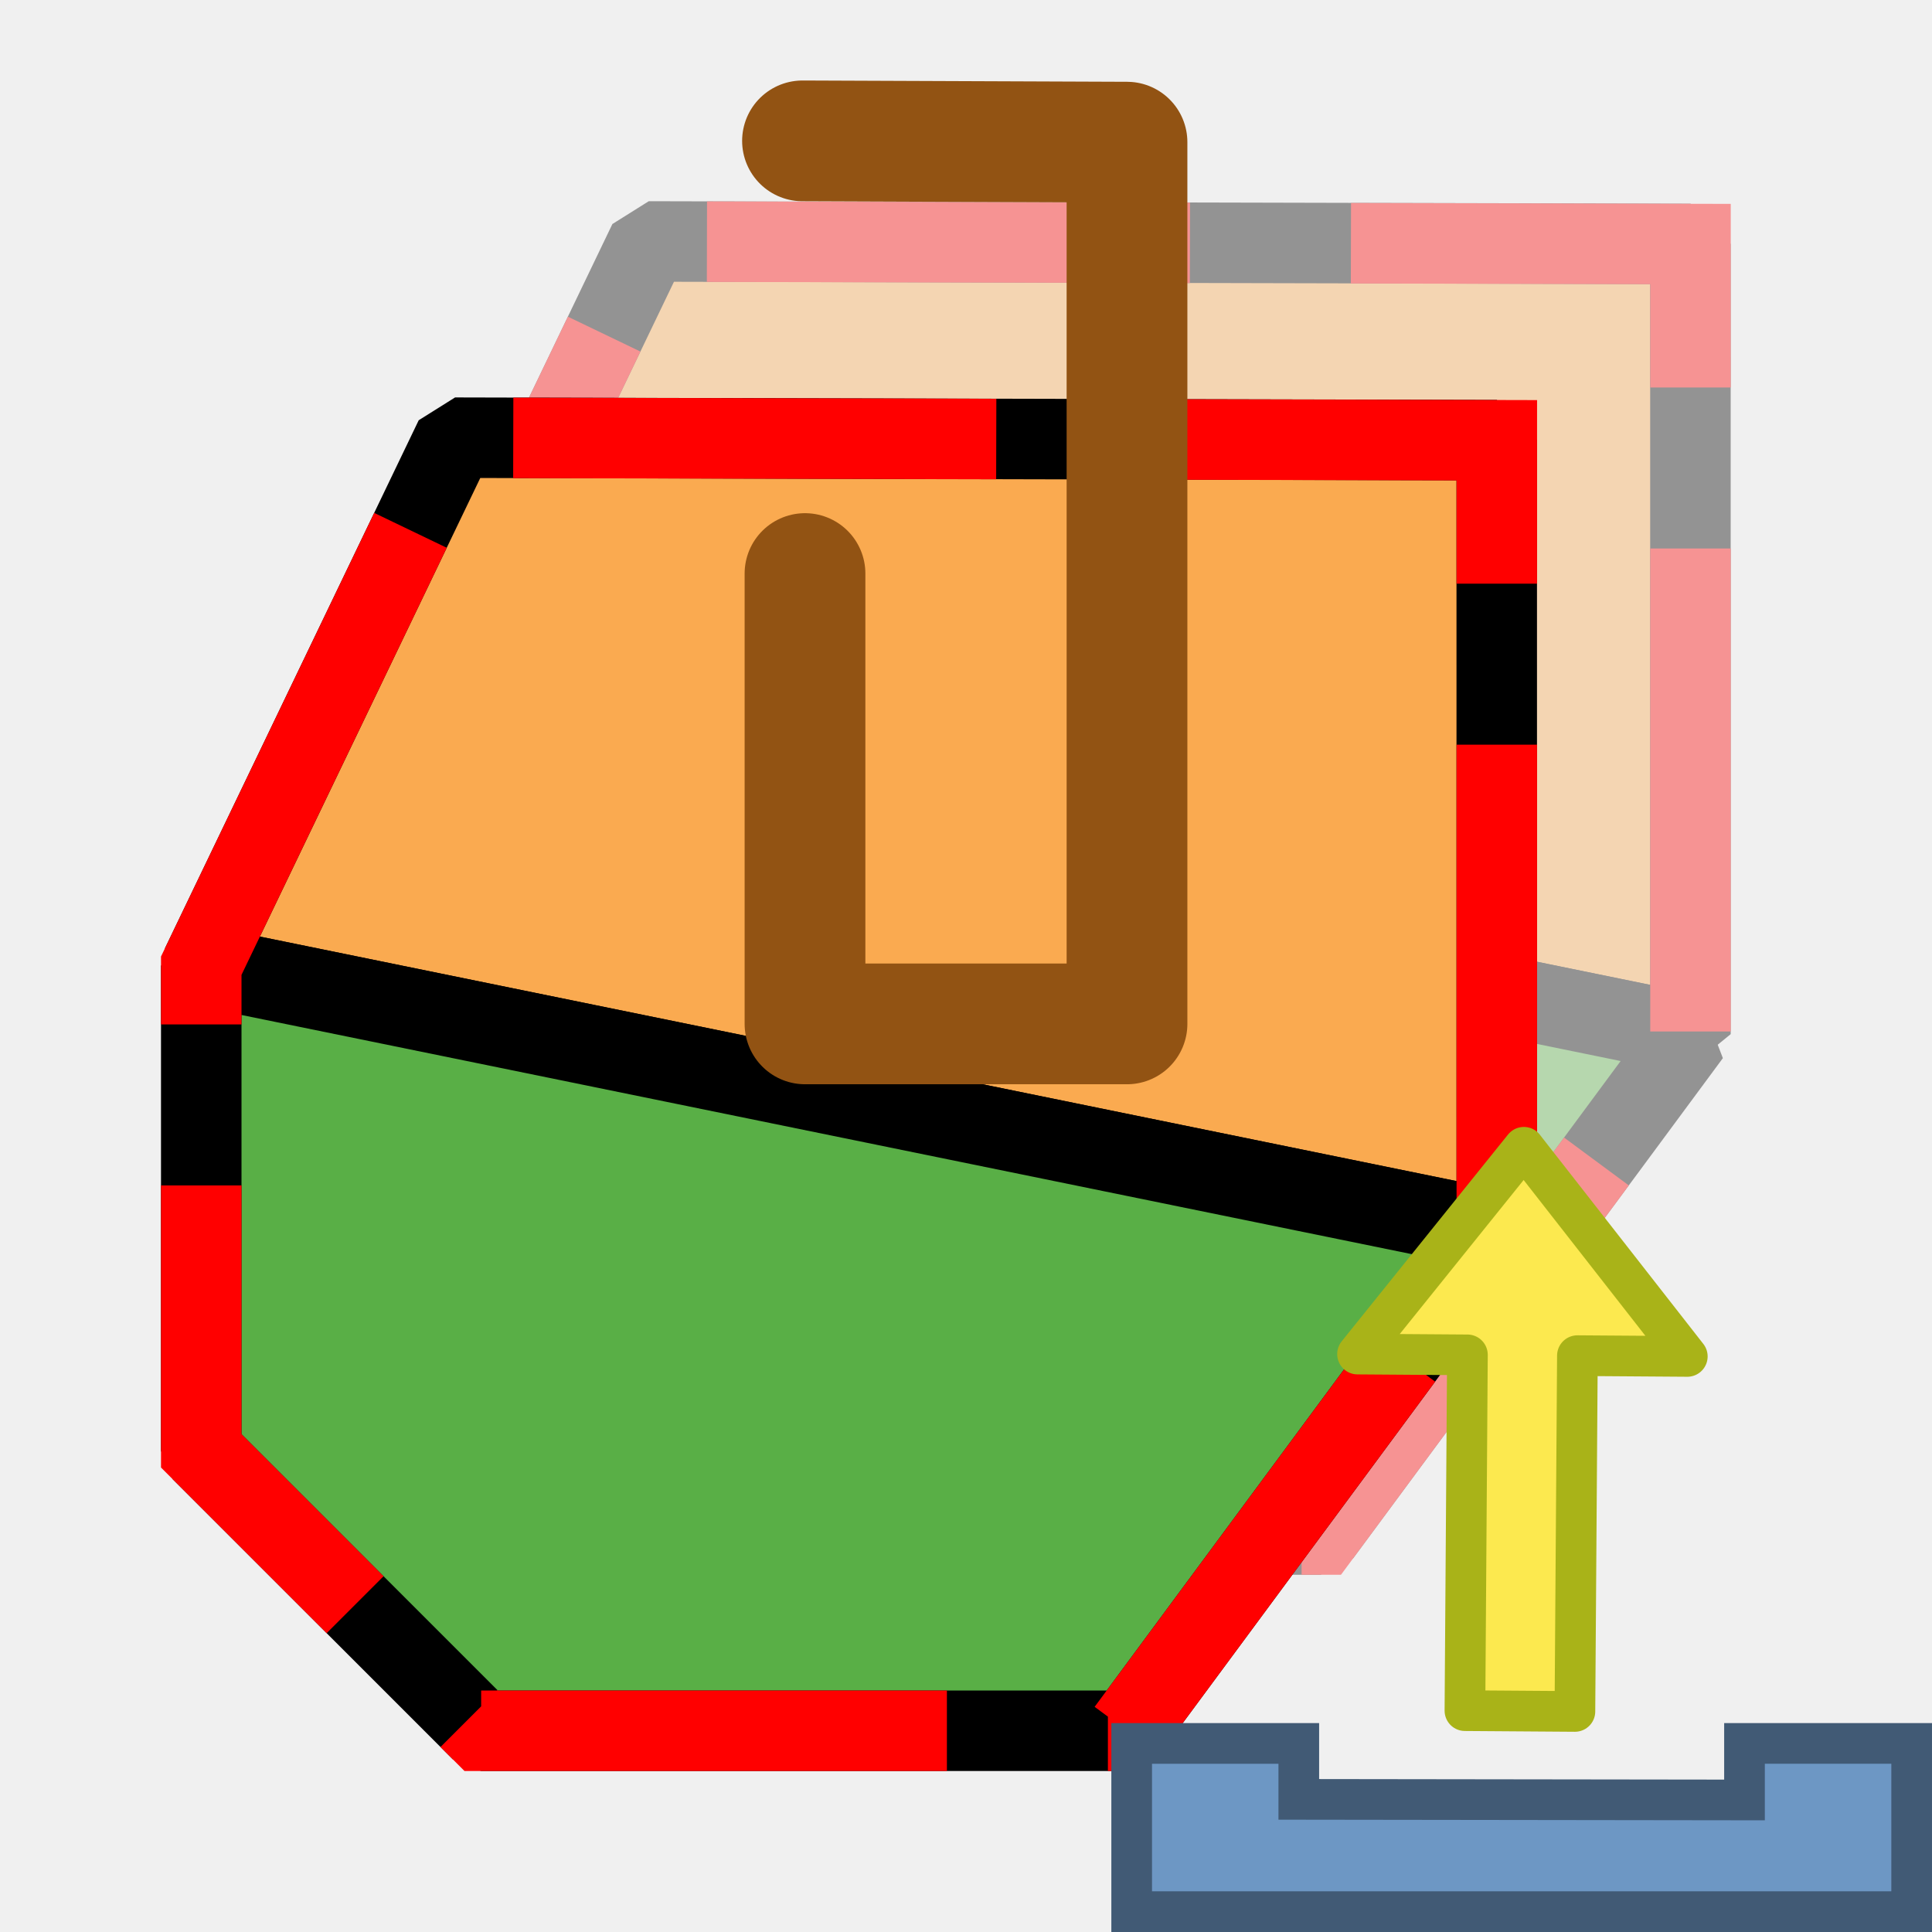
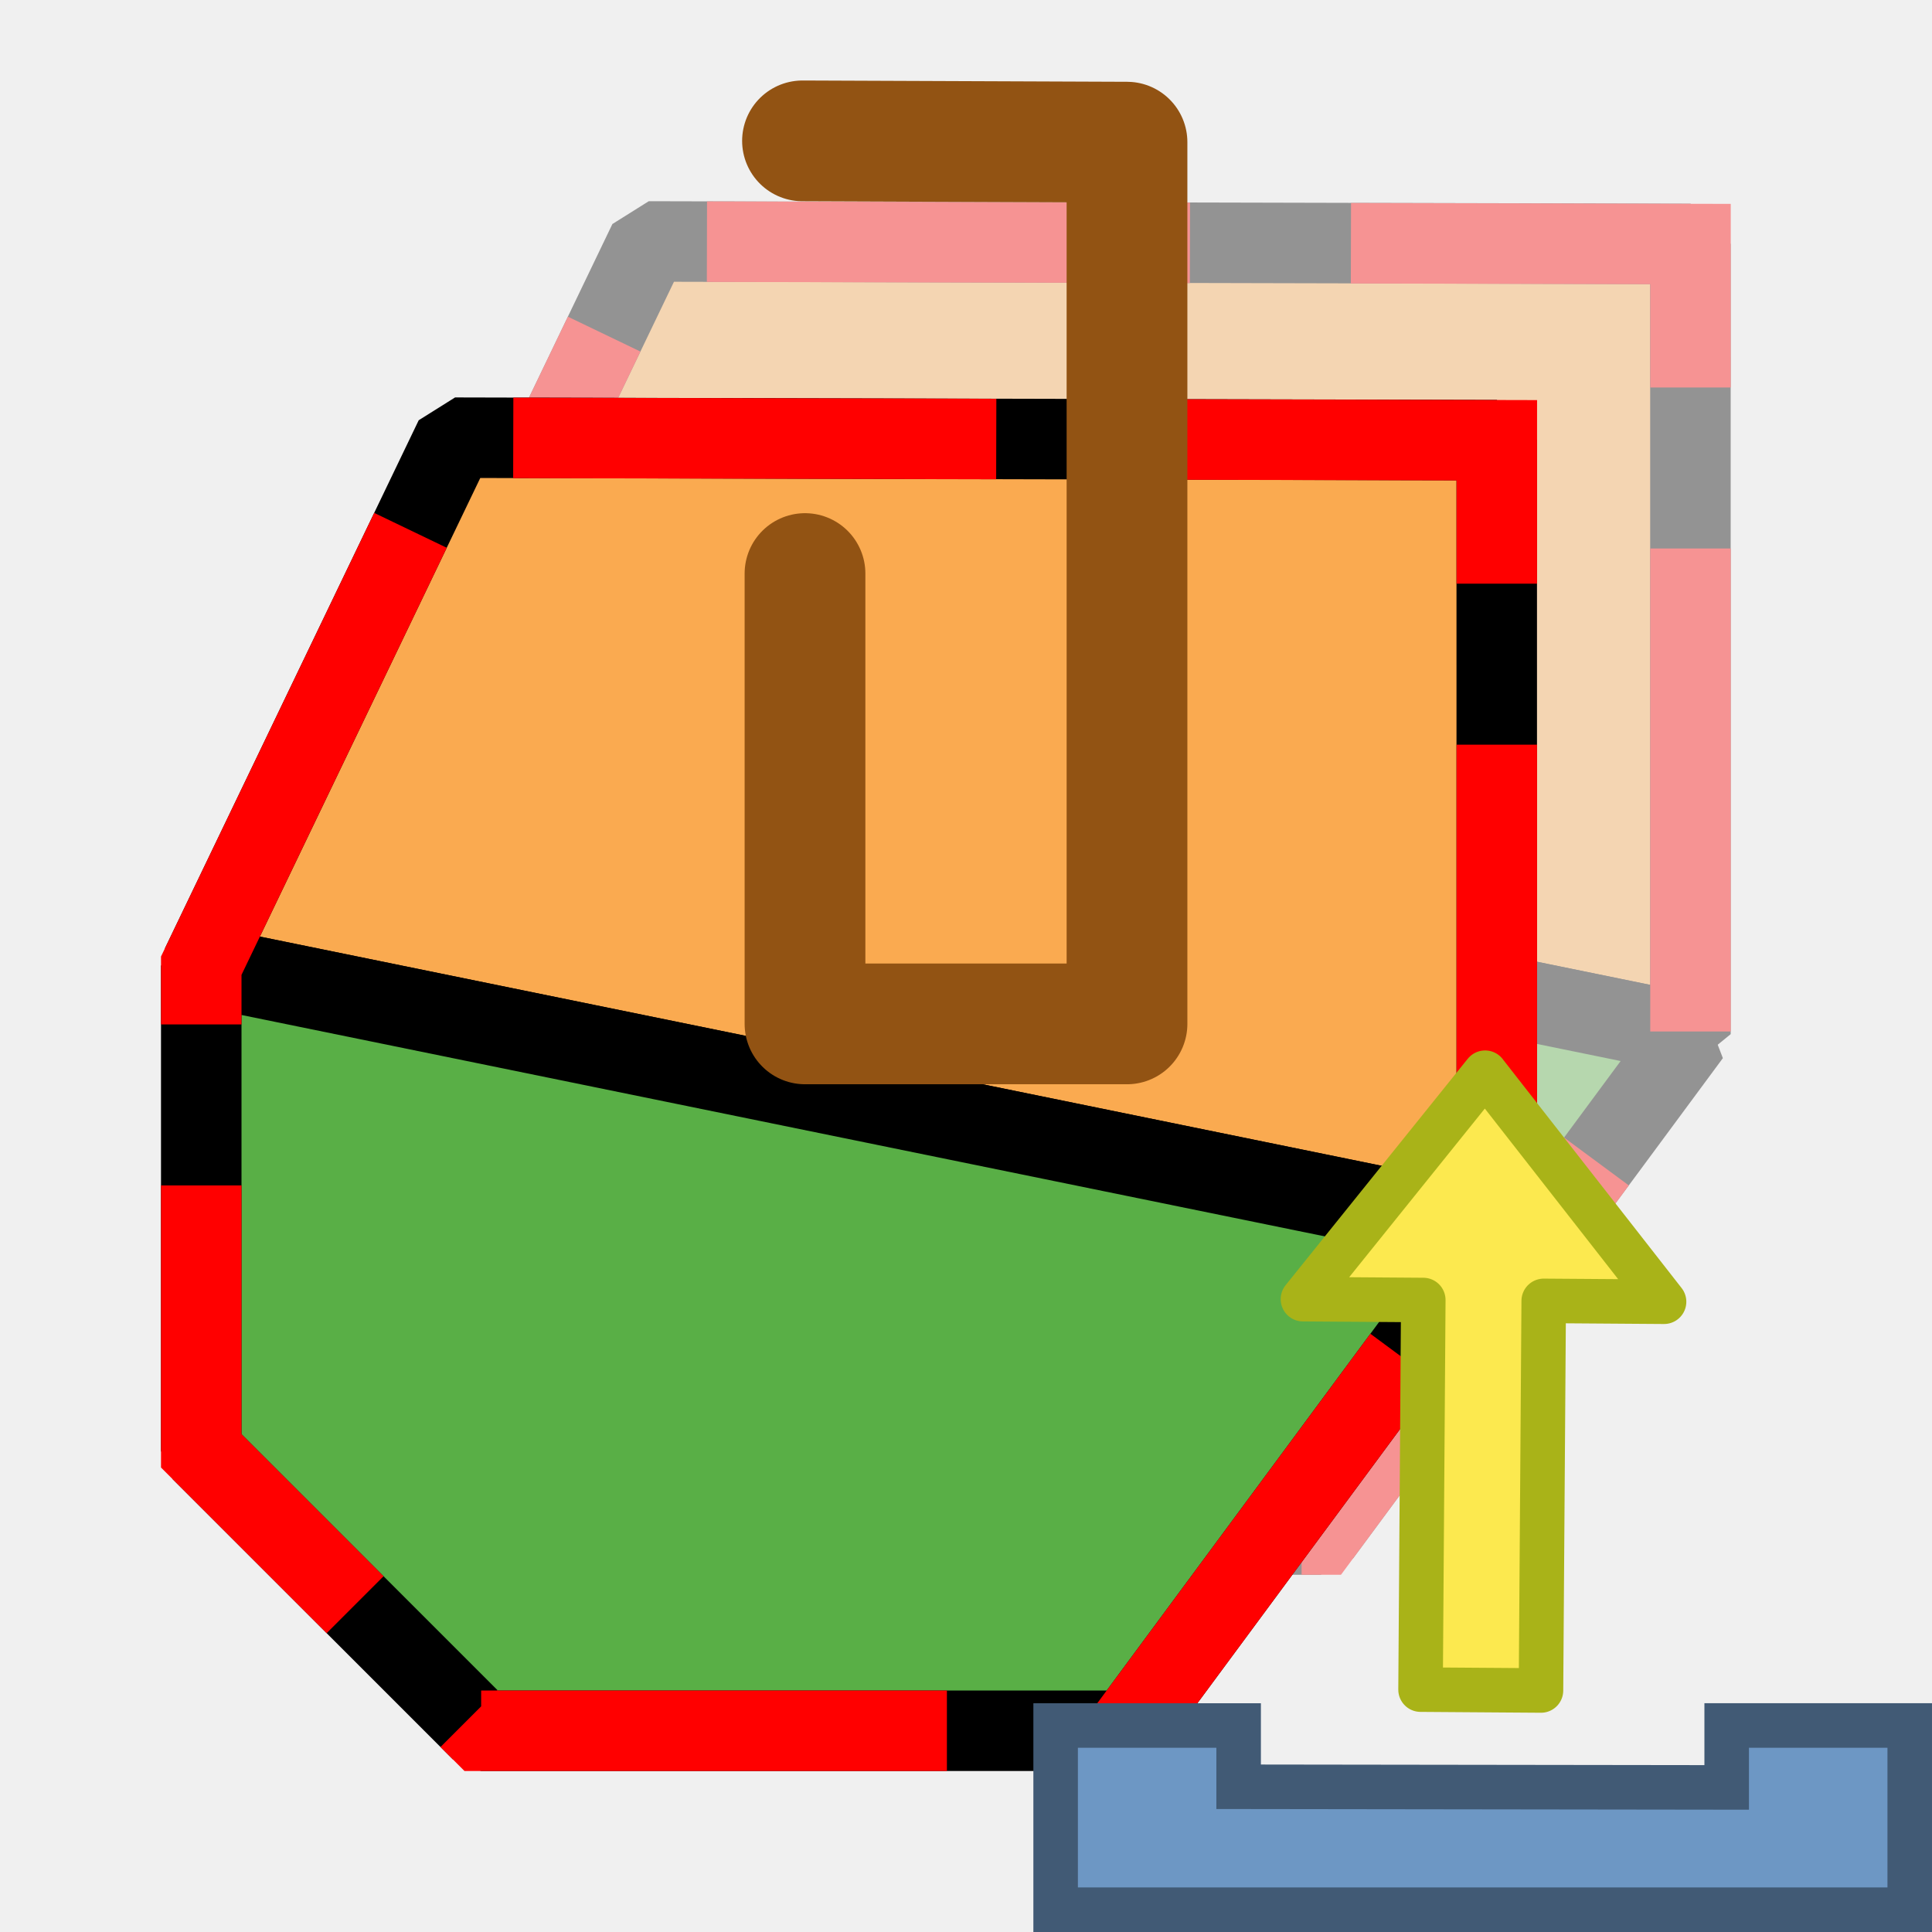
- <svg xmlns="http://www.w3.org/2000/svg" width="24" height="24" viewBox="0 0 24 24" version="1.1" id="svg1">
+ <svg xmlns="http://www.w3.org/2000/svg" width="24" height="24" viewBox="0 0 24 24" version="1.1" id="svg1" xml:space="preserve">
  <defs id="defs1" />
  <g id="g22" style="display:inline">
    <g id="g29" transform="translate(2.406,-2.437502)" style="display:inline;opacity:0.387">
      <g id="g28">
        <path style="fill:#faaa50;fill-opacity:1;stroke:#000000;stroke-width:1;stroke-linejoin:bevel;stroke-dasharray:none;stroke-dashoffset:0;stroke-opacity:1" d="m -30.5,11.996 3.152,-6.559 12.941,0.031 2.5e-4,9.816 z" id="path27" transform="translate(33)" />
        <path style="fill:#59af46;fill-opacity:1;stroke:#000000;stroke-width:1;stroke-linecap:butt;stroke-linejoin:bevel;stroke-dasharray:none;stroke-dashoffset:0;stroke-opacity:1" d="M -30.5,18.023 V 11.996 L -14.406,15.285 -19,21.5 h -8.023 z" id="path28" transform="translate(33)" />
      </g>
      <path style="fill:none;stroke:#ff0000;stroke-width:1;stroke-dasharray:6, 2;stroke-dashoffset:0;stroke-opacity:1" d="M 2.5,11.996 5.652,5.438 18.594,5.469 v 9.816 L 14,21.5 H 5.977 L 2.5,18.023 Z" id="path29" />
    </g>
    <g id="g23">
      <g id="g21">
        <path style="fill:#faaa50;fill-opacity:1;stroke:#000000;stroke-width:1;stroke-linejoin:bevel;stroke-dasharray:none;stroke-dashoffset:0;stroke-opacity:1" d="m -30.5,11.996 3.152,-6.559 12.941,0.031 2.5e-4,9.816 z" id="path20" transform="translate(33)" />
        <path style="fill:#59af46;fill-opacity:1;stroke:#000000;stroke-width:1;stroke-linecap:butt;stroke-linejoin:bevel;stroke-dasharray:none;stroke-dashoffset:0;stroke-opacity:1" d="M -30.5,18.023 V 11.996 L -14.406,15.285 -19,21.5 h -8.023 z" id="path21" transform="translate(33)" />
      </g>
      <path style="fill:none;stroke:#ff0000;stroke-width:1;stroke-dasharray:6, 2;stroke-dashoffset:0;stroke-opacity:1" d="M 2.5,11.996 5.652,5.438 18.594,5.469 v 9.816 L 14,21.5 H 5.977 L 2.5,18.023 Z" id="path22" />
    </g>
    <path style="opacity:1;fill:none;fill-opacity:1;stroke:#925313;stroke-width:1.5;stroke-linecap:round;stroke-linejoin:round;stroke-dasharray:none;stroke-opacity:1" d="M 9.969,1.75 14,1.766 V 12.719 H 10 V 7.125" id="path30" />
  </g>
  <g id="layer1" style="display:none">
-     <g id="g1">
-       <path style="fill:#faaa50;fill-opacity:1;stroke:#000000;stroke-width:1;stroke-linejoin:bevel;stroke-dasharray:none;stroke-dashoffset:0;stroke-opacity:1" d="M -30.5,9.027 -23.973,2.5 H -11.5 v 9.66 z" id="path9-2" transform="translate(33)" />
-       <path style="fill:#59af46;fill-opacity:1;stroke:#000000;stroke-width:1;stroke-linecap:butt;stroke-linejoin:bevel;stroke-dasharray:none;stroke-dashoffset:0;stroke-opacity:1" d="M -30.5,18.023 V 9.027 l 19,3.133 -9.34,9.34 h -6.183 z" id="path8-6" transform="translate(33)" />
+     <g id="g1" style="display:inline">
+       <path style="display:inline;fill:#faaa50;fill-opacity:1;stroke:#000000;stroke-width:1;stroke-linejoin:bevel;stroke-dasharray:none;stroke-dashoffset:0;stroke-opacity:1" d="M -30.5,9.027 -23.973,2.5 H -11.5 v 9.66 z" id="path9-2" transform="translate(33)" />
+       <path style="display:inline;fill:#59af46;fill-opacity:1;stroke:#000000;stroke-width:1;stroke-linecap:butt;stroke-linejoin:bevel;stroke-dasharray:none;stroke-dashoffset:0;stroke-opacity:1" d="M -30.5,18.023 V 9.027 l 19,3.133 -9.34,9.34 h -6.183 z" id="path8-6" transform="translate(33)" />
    </g>
-     <path style="fill:none;stroke:#ff0000;stroke-width:1;stroke-dasharray:6, 2;stroke-dashoffset:0;stroke-opacity:1" d="M 2.5,9.027 9.027,2.5 H 21.5 v 9.66 L 12.16,21.5 H 5.977 L 2.5,18.023 Z" id="path7" />
+     <path style="display:inline;fill:none;stroke:#ff0000;stroke-width:1;stroke-dasharray:6, 2;stroke-dashoffset:0;stroke-opacity:1" d="M 2.5,9.027 9.027,2.5 H 21.5 v 9.66 L 12.16,21.5 H 5.977 L 2.5,18.023 Z" id="path7" />
  </g>
  <g id="layer3" style="display:none">
    <path style="display:inline;fill:#59af46;fill-opacity:1;stroke:#000000;stroke-width:1;stroke-linecap:butt;stroke-linejoin:bevel;stroke-dasharray:none;stroke-dashoffset:0;stroke-opacity:1" d="M 2.5,18.023 V 6.376 L 15.536,2.5 21.5,12.16 12.16,21.5 H 5.977 Z" id="path8-6-1" />
  </g>
  <g id="layer4" style="display:none">
    <path style="display:inline;fill:#59af46;fill-opacity:1;stroke:#000000;stroke-width:1;stroke-linecap:butt;stroke-linejoin:bevel;stroke-dasharray:none;stroke-dashoffset:0;stroke-opacity:1" d="M 2.5,18.023 V 11.688 L 8.942,8.781 15.156,13.285 12.16,21.5 H 5.977 Z" id="path8-6-1-8" />
    <path style="fill:#59af46;fill-opacity:1;stroke:#000000;stroke-width:1;stroke-linecap:round;stroke-linejoin:bevel;stroke-dasharray:none;stroke-opacity:1" d="m 11.75,5 3.375,5.969 6.375,-1.875 V 5.156 L 18.906,2.5 Z" id="path19" />
  </g>
  <g id="layer2" transform="translate(33)" style="display:inline">
-     <g id="g7" transform="matrix(0.9090909,0,0,0.9090909,-0.818182,2.181818)" style="display:none">
+     <g id="g7" transform="matrix(0.9974793,0,0,0.9974793,-0.02268687,0.06049789)" style="display:none">
      <rect fill="#c4a000" height="11" rx="2.011" width="11" x="-20" y="13" id="rect3" />
      <g fill="#fcffff" id="g5">
        <path d="m -15,14 v 2.062 c -0.538,0.111 -1.025,0.383 -1.375,0.781 l -1.781,-1.031 -0.5,0.875 1.781,1.031 C -16.957,17.966 -17,18.225 -17,18.5 c 0,0.275 0.043,0.534 0.125,0.781 l -1.781,1.031 0.5,0.875 1.781,-1.031 c 0.353,0.4 0.833,0.67 1.375,0.781 V 23 h 1 v -2.062 c 0.538,-0.111 1.025,-0.383 1.375,-0.781 l 1.781,1.031 0.5,-0.875 -1.781,-1.031 C -12.043,19.034 -12,18.775 -12,18.5 c 0,-0.275 -0.043,-0.534 -0.125,-0.781 l 1.781,-1.031 -0.5,-0.875 -1.781,1.031 C -12.978,16.443 -13.458,16.174 -14,16.062 V 14 Z m 0.5,3.5 c 0.552,0 1,0.448 1,1 0,0.552 -0.448,1 -1,1 -0.552,0 -1,-0.448 -1,-1 0,-0.552 0.448,-1 1,-1 z" id="path4" />
        <path d="m -19,19 9,-0.01 c 0,0 0,0 0,-2 C -10,14 -11,14 -14.5,14 -18,14 -19,14 -19,17 Z" fill-rule="evenodd" opacity="0.3" id="path5" />
      </g>
    </g>
-     <g fill="#fcd94f" stroke="#b29a37" stroke-linejoin="round" transform="matrix(0.4255318,0,0,0.4255318,-22.19148,-421.8987)" id="g2" style="display:none">
+     <g fill="#fcd94f" stroke="#b29a37" stroke-linejoin="round" transform="matrix(0.4565617,0,0,0.4565617,-23.15341,-454.4138)" id="g2" style="display:none">
      <path d="m 1.5,1047.362 c 0,-8 0,-15.5 0,-22.5 h 9 v 3 h 16 v 19.5 z" id="path1" />
      <path d="m 1.5,1047.362 4,-16 h 25 l -4,16 z" stroke-linecap="round" id="path2" />
    </g>
    <g enable-background="new" stroke-dashoffset="0.5" stroke-linejoin="round" transform="matrix(0.5662591,0.3269298,-0.3269298,0.5662591,-17.42888,5.856155)" id="g14" style="display:none">
      <path d="m 8.096,18.028 h 6 l -3.125,6.991 z" fill="#505050" stroke="#505050" stroke-linecap="round" stroke-width="0.75" id="path5-1" />
      <path d="m 8.096,1.028 6,-1e-6 10e-7,17 H 8.096 Z" fill="#de6b37" stroke="#c04317" stroke-linecap="round" stroke-width="0.75" id="path6" style="fill:#fce94f;fill-opacity:1;stroke:#8b7617;stroke-opacity:1" />
      <path d="m 10.577,2.101 1e-6,15.795" fill="none" opacity="0.5" stroke="#f8b008" stroke-width="2.106" id="path7-7" style="stroke:#fcffff;stroke-opacity:1" />
      <path d="M 12.686,2.055 12.605,18.204" fill-opacity="0.588" opacity="0.25" stroke="#632923" stroke-width="2.159" id="path8" style="stroke:#000000;stroke-opacity:1" />
      <path d="m 12.096,2.028 10e-7,16" fill="#fc894f" opacity="0.5" stroke="#a7481e" stroke-linecap="round" stroke-width="0.75" id="path9" style="stroke:#8b7617;stroke-opacity:1" />
      <path d="m 11.463,23.229 1.997,-4.944 -1.997,-10e-7 z" fill="#969696" stroke="#969696" stroke-linecap="square" stroke-width="0.5" id="path10" />
      <path d="m 9.596,2.028 1.5e-6,16" fill="#db562d" opacity="0.5" stroke="#9b3819" stroke-linecap="round" stroke-width="0.75" id="path11" style="stroke:#8b7617;stroke-opacity:1" />
      <g fill="#e6e6e6" stroke-width="0.5" id="g13">
        <path d="M 7.865,-0.087 H 14.327 V 2.092 H 7.865 Z" stroke="#969696" stroke-linecap="round" id="path12" />
        <path d="M 10.729,23.387 8.732,18.285 h 1.997 z" stroke="#e6e6e6" stroke-linecap="square" id="path13" />
      </g>
    </g>
    <g enable-background="new" stroke-dashoffset="0.5" stroke-linejoin="round" transform="matrix(0.5662591,0.3269298,-0.3269298,0.5662591,-17.42888,5.856155)" id="g14-4" style="display:none">
      <path d="m 8.096,18.028 h 6 l -3.125,6.991 z" fill="#505050" stroke="#505050" stroke-linecap="round" stroke-width="0.75" id="path5-1-6" />
      <path d="m 8.096,1.028 6,-1e-6 10e-7,17 H 8.096 Z" fill="#de6b37" stroke="#c04317" stroke-linecap="round" stroke-width="0.75" id="path6-0" />
      <path d="m 10.577,2.101 1e-6,15.795" fill="none" opacity="0.5" stroke="#f8b008" stroke-width="2.106" id="path7-7-6" />
      <path d="M 12.686,2.055 12.605,18.204" fill-opacity="0.588" opacity="0.25" stroke="#632923" stroke-width="2.159" id="path8-61" />
      <path d="m 12.096,2.028 10e-7,16" fill="#fc894f" opacity="0.5" stroke="#a7481e" stroke-linecap="round" stroke-width="0.75" id="path9-8" />
      <path d="m 11.463,23.229 1.997,-4.944 -1.997,-10e-7 z" fill="#969696" stroke="#969696" stroke-linecap="square" stroke-width="0.5" id="path10-4" />
      <path d="m 9.596,2.028 1.5e-6,16" fill="#db562d" opacity="0.5" stroke="#9b3819" stroke-linecap="round" stroke-width="0.75" id="path11-9" />
      <g fill="#e6e6e6" stroke-width="0.5" id="g13-6">
        <path d="M 7.865,-0.087 H 14.327 V 2.092 H 7.865 Z" stroke="#969696" stroke-linecap="round" id="path12-3" />
        <path d="M 10.729,23.387 8.732,18.285 h 1.997 z" stroke="#e6e6e6" stroke-linecap="square" id="path13-7" />
      </g>
    </g>
-     <g stroke-linecap="round" id="g5-9" transform="matrix(0.4694834,0,0,0.4694834,-19.32863,13.53052)" style="display:none">
+     <g stroke-linecap="round" id="g5-9" transform="matrix(0.5151299,0,0,0.5151299,-20.33286,12.5126)" style="display:none">
      <rect fill="#6d97c4" fill-rule="evenodd" height="20.5" rx="1.889" ry="1.5" stroke="#415a75" stroke-linejoin="round" stroke-width="0.8" width="19.2" x="2.4" y="1.4" id="rect1" />
      <g stroke="#666666" id="g3">
        <rect fill="#ededed" fill-rule="evenodd" height="9" rx="0.5" stroke-linejoin="round" stroke-width="0.5" width="14" x="5" y="2" id="rect2" />
        <path d="M 7,4.5 H 17" fill="none" id="path2-8" />
        <path d="M 6.01,14.517 H 18 V 21.5 H 6.01 Z" fill="#ededed" fill-rule="evenodd" stroke-linejoin="round" stroke-width="0.6" id="path3" />
      </g>
      <path d="m 7.009,15.41 h 3.993 v 4.969 H 7.009 Z" fill="#415a75" fill-rule="evenodd" stroke="#e6e6e6" stroke-linejoin="round" stroke-width="0.996" id="path4-4" />
      <path d="M 7,6.5 H 17 M 7,8.5 H 17" fill="none" stroke="#666666" id="path5-0" />
    </g>
-     <g transform="matrix(0.7679691,0,0,0.7679691,-33.57501,-0.575013)" id="g5-0" style="display:none">
+     <g transform="matrix(0.8461588,0,0,0.8461588,-36.07708,-3.077083)" id="g5-0" style="display:none">
      <rect fill="#5a8c5a" height="13" rx="2.615" width="13" x="19" y="19" id="rect1-9" style="display:inline" />
      <path d="m 20.3,25.5 h 10.4 c 0,0 0,0 0,-2.6 C 30.7,20.3 30.05,20.3 25.5,20.3 c -4.55,0 -5.2,0 -5.2,2.6 z" fill="#fcffff" opacity="0.3" id="path4-7" style="display:inline" />
      <path d="m 21.671,25.5 3.162,3.9 4.41,-7.617" fill="#ffffff" stroke="#ffffff" stroke-linecap="round" stroke-linejoin="round" stroke-width="2.6" id="path3-3" style="display:inline;fill:none;fill-opacity:1;stroke-width:2.604;stroke-linecap:round;stroke-linejoin:round;stroke-dasharray:none" />
    </g>
-     <g transform="matrix(0.7679691,0,0,0.7679691,-33.57501,-0.575013)" id="g17" style="display:none">
+     <g transform="matrix(0.8478586,0,0,0.8478586,-36.13148,-3.131476)" id="g17" style="display:none">
      <rect fill="#5a8c5a" height="13" rx="2.615" width="13" x="19" y="19" id="rect4" />
      <g fill-rule="evenodd" id="g16">
        <path d="m 21.6,25.5 h 7.8" fill="#ffffff" stroke="#ffffff" stroke-linecap="round" stroke-linejoin="round" stroke-width="2.6" id="path14" />
        <path d="M 25.5,29.4 V 21.6" fill="#ffffff" stroke="#ffffff" stroke-linecap="round" stroke-linejoin="round" stroke-width="2.6" id="path15" />
        <path d="m 20.3,25.5 h 10.4 c 0,0 0,0 0,-2.6 C 30.7,20.3 30.05,20.3 25.5,20.3 c -4.55,0 -5.2,0 -5.2,2.6 z" fill="#fcffff" opacity="0.3" id="path16" />
      </g>
    </g>
-     <g id="g18" style="display:inline" transform="matrix(0.3370055,0,0,0.3370055,-19.63172,13.52621)">
+     <g id="g18" style="display:inline" transform="matrix(0.369027,0,0,0.369027,-20.64192,12.53102)">
      <path d="m 16.504,2.155 6.024,7.708 -4.051,-0.029 -0.092,13.115 -4.054,-0.029 0.092,-13.115 -4.051,-0.029 6.132,-7.623 z" style="fill:#fce94f;fill-rule:evenodd;stroke:#a9b318;stroke-width:1.499;stroke-linecap:round;stroke-linejoin:round" id="path1-1" />
      <path d="M 30.798,30.329 H 2.047 v -6.201 h 6.16 v 2.062 l 16.429,0.022 v -2.085 h 6.162 z" fill="#6d97c4" stroke="#415a75" stroke-width="1.499" id="path6-1" />
    </g>
-     <g id="g19" transform="matrix(0.4367645,0,0,0.4367645,-4.961237,13.8175)" style="display:none">
+     <g id="g19" transform="matrix(0.480195,0,0,0.480195,-4.559635,12.80499)" style="display:none">
      <path d="m -20.876,17.031 -4.743,-5.864 3.123,-0.03 -0.098,-10.111 3.125,-0.03 0.098,10.111 3.123,-0.03 -4.629,5.955 z" style="fill:#6d97c4;fill-rule:evenodd;stroke:#415a75;stroke-width:1.156;stroke-linecap:round;stroke-linejoin:round" id="path1-14" />
      <path d="M -9.253,23.747 H -18.942 V 21.658 h 2.076 v 0.695 l 5.537,0.007 V 21.658 h 2.077 z" fill="#6d97c4" stroke="#415a75" stroke-width="0.505" id="path6-1-5" style="display:inline" transform="matrix(2.289563,0,0,2.289563,11.35907,-31.63604)" />
    </g>
+     <g id="layer5" transform="translate(-33)" style="display:none">
+       <path d="m 23.151,18.203 -9.063,-4.96 3.892,9.666 1.55,-2.509 3.064,3.35 1.16,-1.131 -3.132,-3.318 z" fill-rule="evenodd" stroke="#000000" stroke-linecap="round" stroke-linejoin="round" stroke-width="0.487" id="path4-5" style="display:inline;fill:#ffffff" />
+     </g>
  </g>
</svg>
